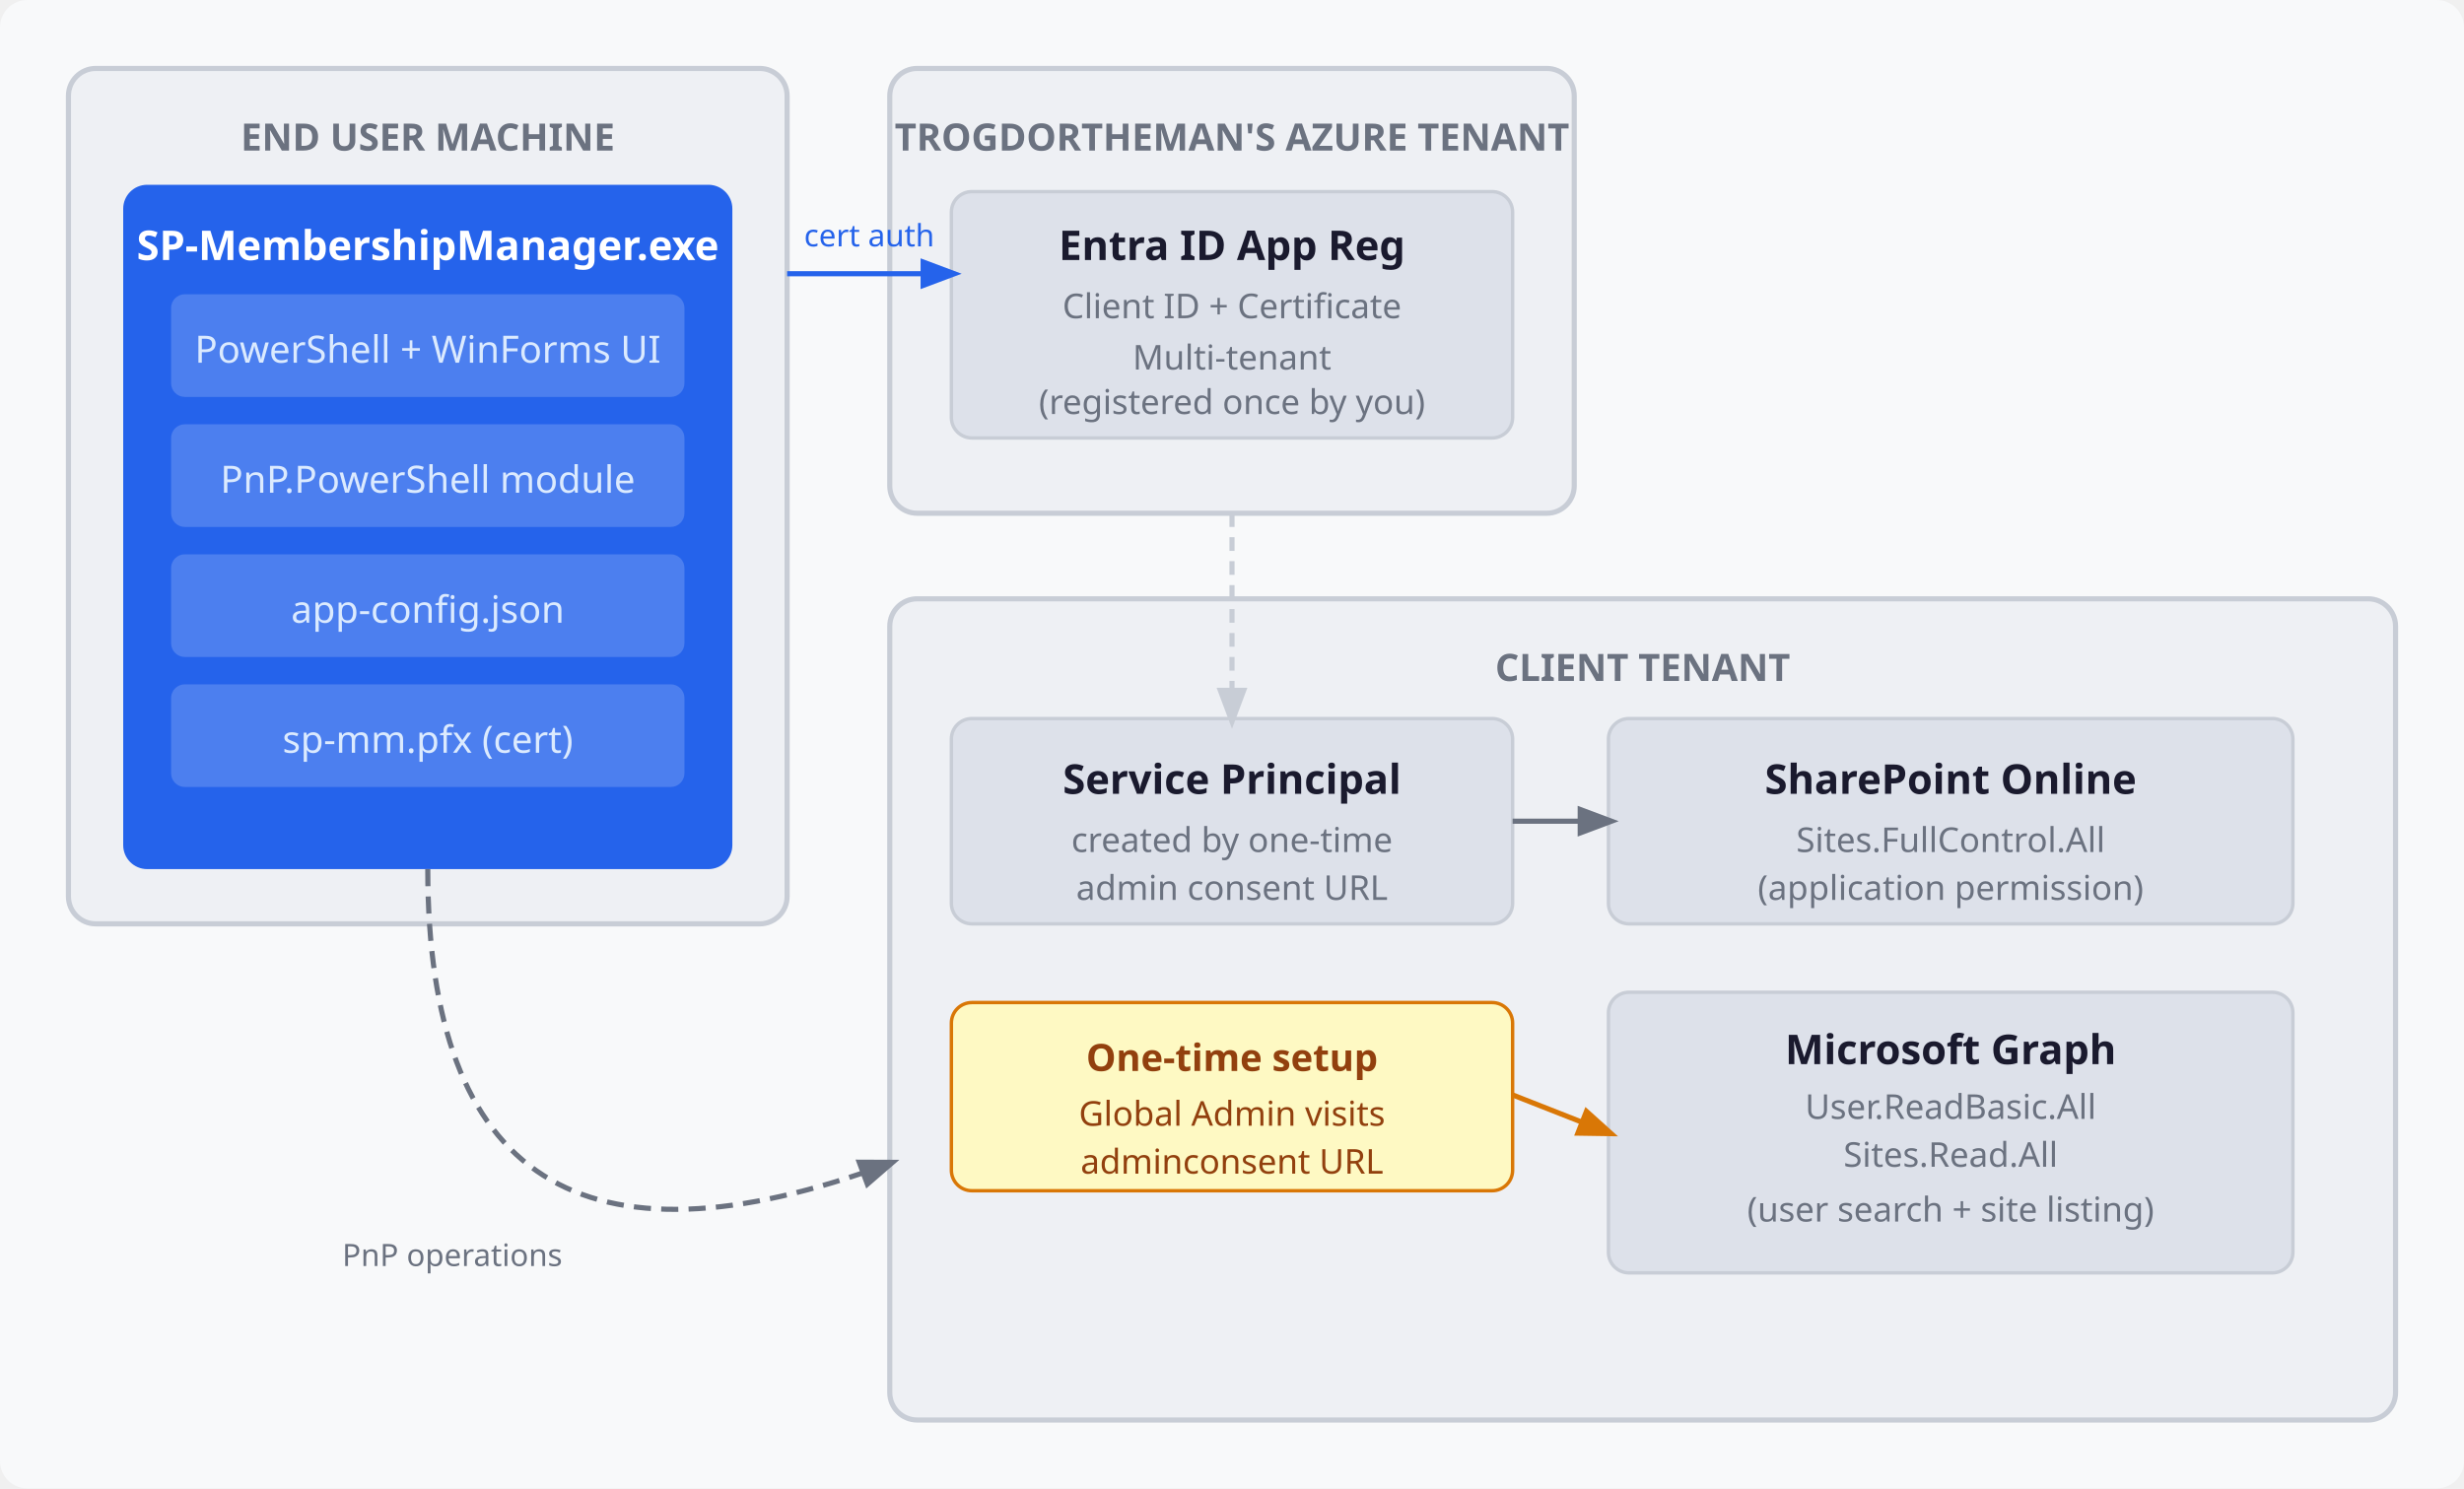
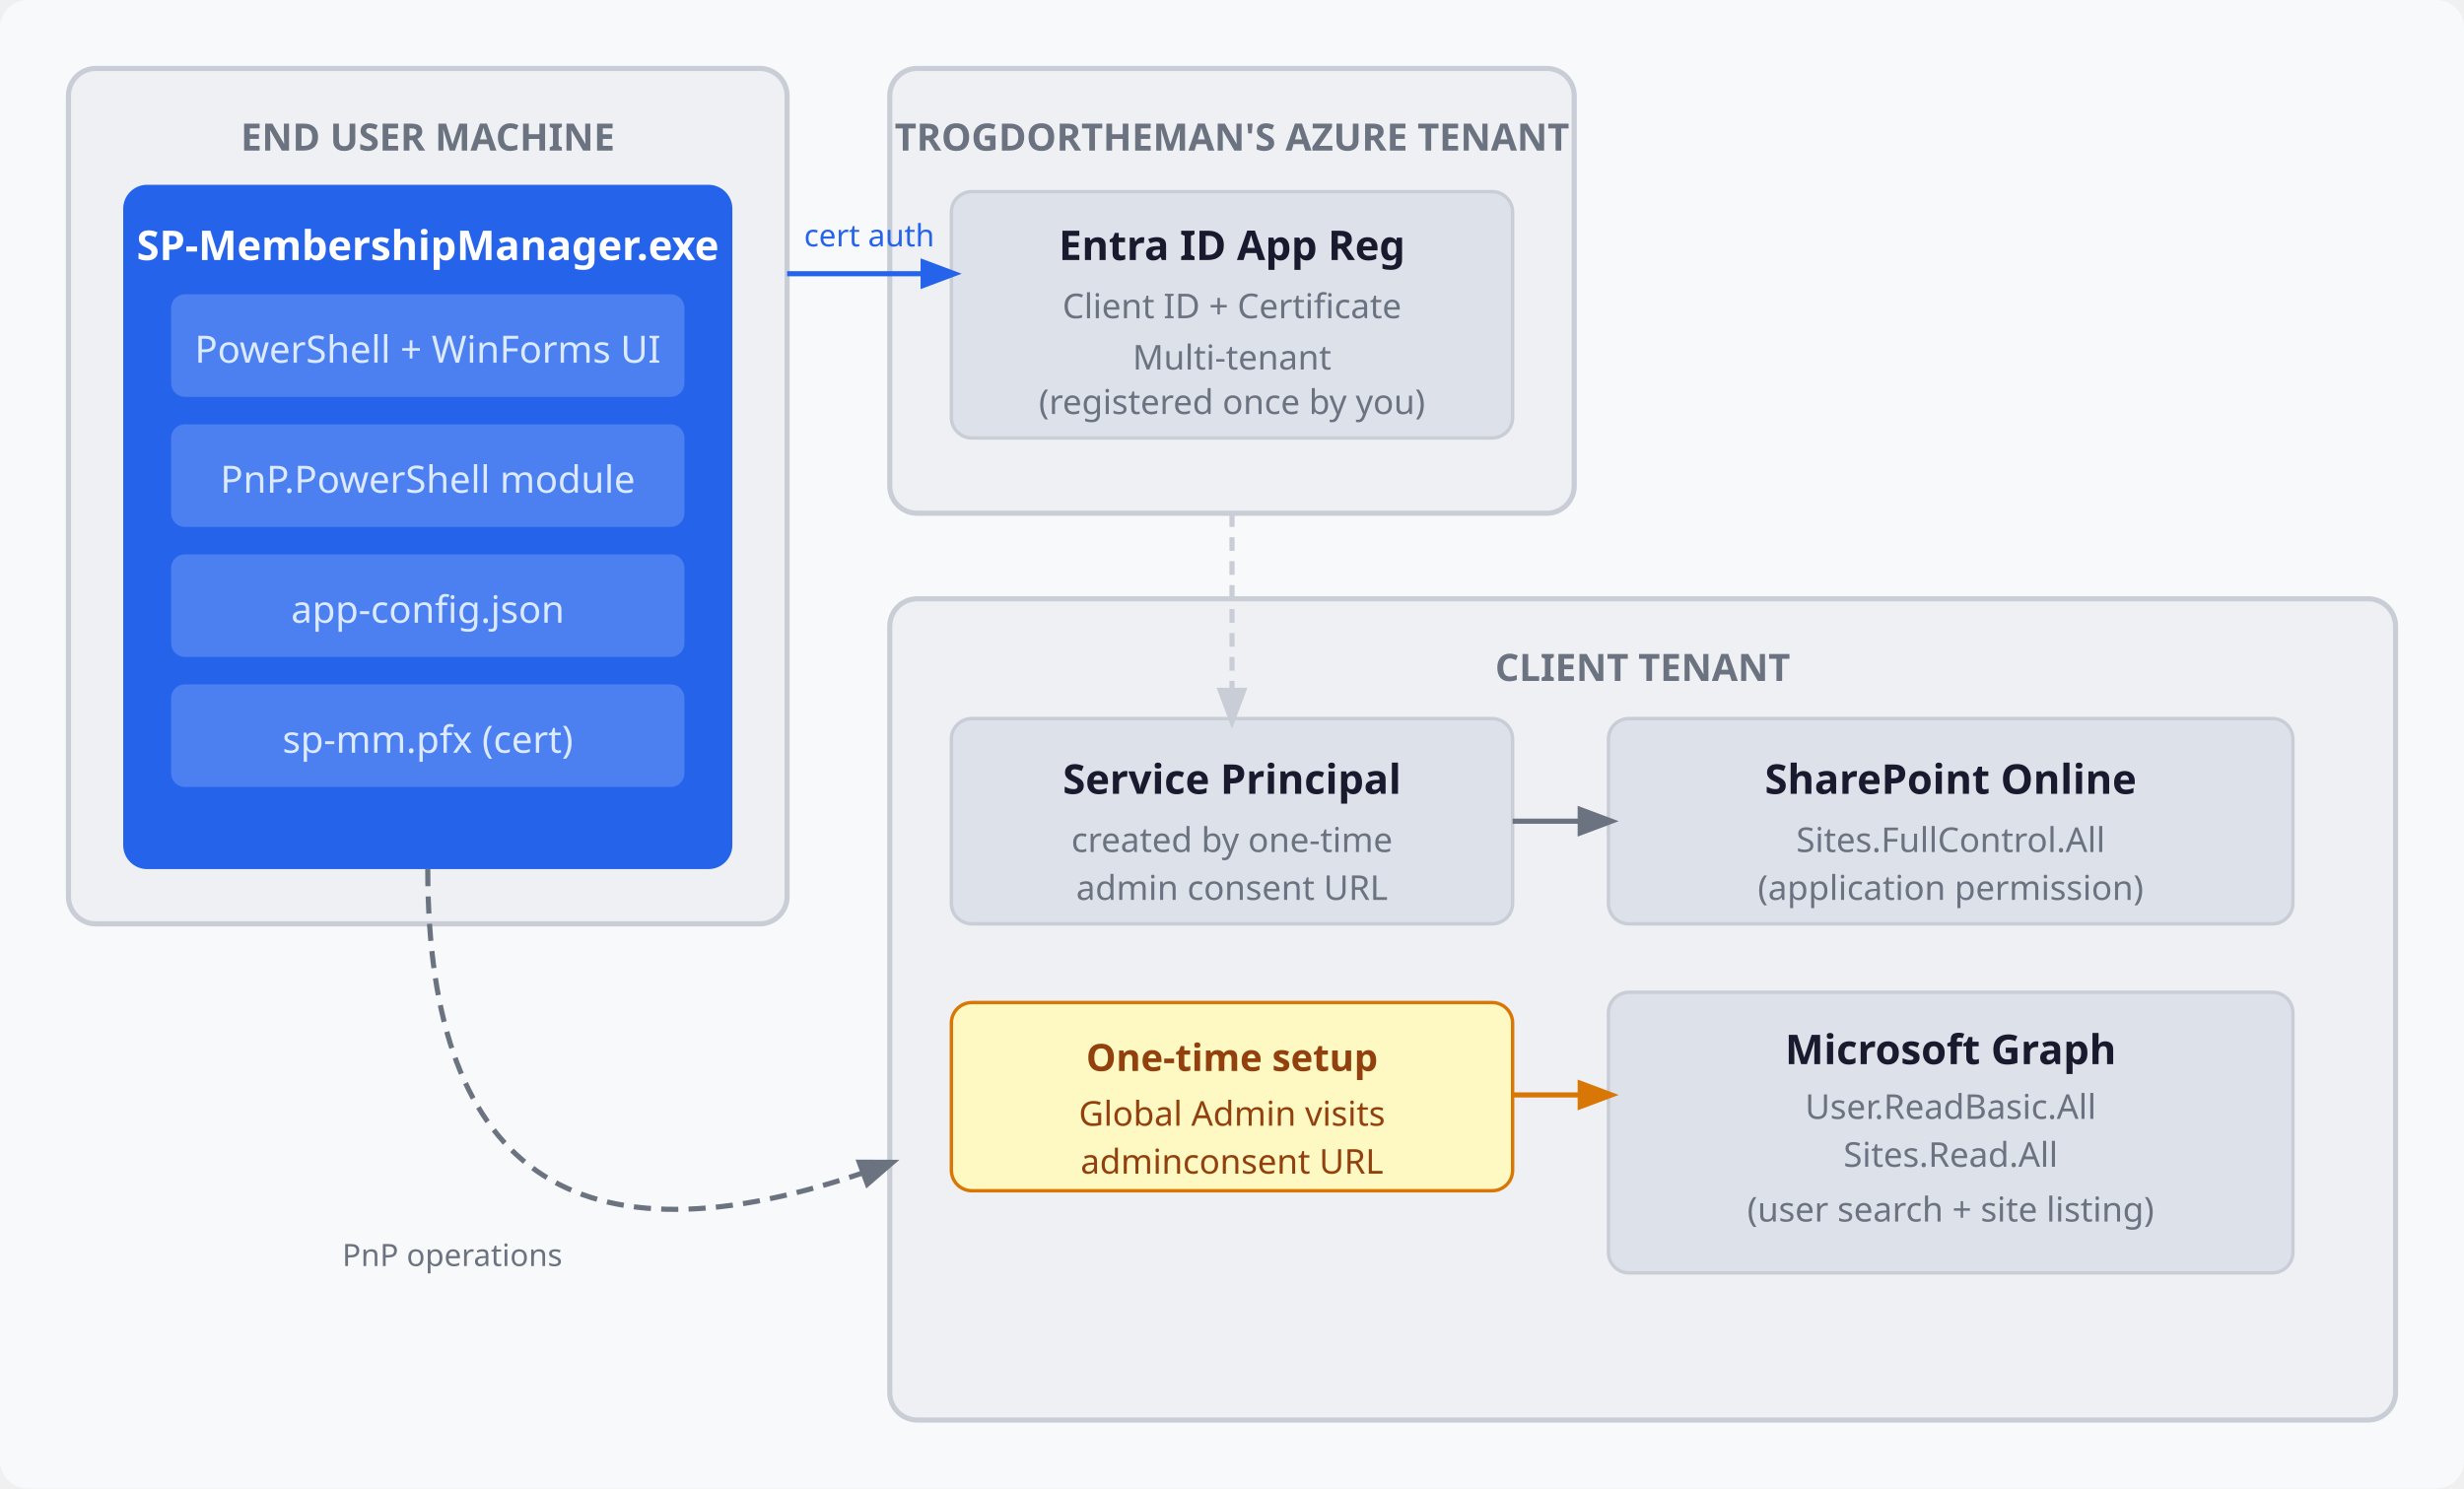
<svg xmlns="http://www.w3.org/2000/svg" viewBox="0 0 720 435" font-family="Segoe UI, sans-serif" font-size="13">
  <rect width="720" height="435" fill="#f8f9fa" rx="8" />
  <rect x="20" y="20" width="210" height="250" rx="8" fill="#eef0f4" stroke="#c8cdd6" stroke-width="1.5" />
  <text x="125" y="44" text-anchor="middle" font-size="11" font-weight="600" fill="#6b7280">END USER MACHINE</text>
  <rect x="36" y="54" width="178" height="200" rx="7" fill="#2563eb" />
  <text x="125" y="76" text-anchor="middle" font-size="12" font-weight="700" fill="#ffffff">SP-MembershipManager.exe</text>
  <rect x="50" y="86" width="150" height="30" rx="4" fill="rgba(255,255,255,0.18)" />
  <text x="125" y="106" text-anchor="middle" font-size="11" fill="#dbeafe">PowerShell + WinForms UI</text>
  <rect x="50" y="124" width="150" height="30" rx="4" fill="rgba(255,255,255,0.18)" />
  <text x="125" y="144" text-anchor="middle" font-size="11" fill="#dbeafe">PnP.PowerShell module</text>
  <rect x="50" y="162" width="150" height="30" rx="4" fill="rgba(255,255,255,0.18)" />
  <text x="125" y="182" text-anchor="middle" font-size="11" fill="#dbeafe">app-config.json</text>
  <rect x="50" y="200" width="150" height="30" rx="4" fill="rgba(255,255,255,0.18)" />
  <text x="125" y="220" text-anchor="middle" font-size="11" fill="#dbeafe">sp-mm.pfx (cert)</text>
  <rect x="260" y="20" width="200" height="130" rx="8" fill="#eef0f4" stroke="#c8cdd6" stroke-width="1.5" />
  <text x="360" y="44" text-anchor="middle" font-size="11" font-weight="600" fill="#6b7280">TROGDORTHEMAN'S AZURE TENANT</text>
  <rect x="278" y="56" width="164" height="72" rx="6" fill="#dde1ea" stroke="#c8cdd6" stroke-width="1" />
  <text x="360" y="76" text-anchor="middle" font-size="12" font-weight="600" fill="#1a1a2e">Entra ID App Reg</text>
  <text x="360" y="93" text-anchor="middle" font-size="10" fill="#6b7280">Client ID + Certificate</text>
  <text x="360" y="108" text-anchor="middle" font-size="10" fill="#6b7280">Multi-tenant</text>
  <text x="360" y="121" text-anchor="middle" font-size="10" fill="#6b7280">(registered once by you)</text>
  <rect x="260" y="175" width="440" height="240" rx="8" fill="#eef0f4" stroke="#c8cdd6" stroke-width="1.5" />
  <text x="480" y="199" text-anchor="middle" font-size="11" font-weight="600" fill="#6b7280">CLIENT TENANT</text>
  <rect x="278" y="210" width="164" height="60" rx="6" fill="#dde1ea" stroke="#c8cdd6" stroke-width="1" />
  <text x="360" y="232" text-anchor="middle" font-size="12" font-weight="600" fill="#1a1a2e">Service Principal</text>
  <text x="360" y="249" text-anchor="middle" font-size="10" fill="#6b7280">created by one-time</text>
  <text x="360" y="263" text-anchor="middle" font-size="10" fill="#6b7280">admin consent URL</text>
  <rect x="470" y="210" width="200" height="60" rx="6" fill="#dde1ea" stroke="#c8cdd6" stroke-width="1" />
  <text x="570" y="232" text-anchor="middle" font-size="12" font-weight="600" fill="#1a1a2e">SharePoint Online</text>
  <text x="570" y="249" text-anchor="middle" font-size="10" fill="#6b7280">Sites.FullControl.All</text>
  <text x="570" y="263" text-anchor="middle" font-size="10" fill="#6b7280">(application permission)</text>
  <rect x="278" y="293" width="164" height="55" rx="6" fill="#fef9c3" stroke="#d97706" stroke-width="1" />
  <text x="360" y="313" text-anchor="middle" font-size="11" font-weight="600" fill="#92400e">One-time setup</text>
  <text x="360" y="329" text-anchor="middle" font-size="10" fill="#92400e">Global Admin visits</text>
  <text x="360" y="343" text-anchor="middle" font-size="10" fill="#92400e">adminconsent URL</text>
  <rect x="470" y="290" width="200" height="82" rx="6" fill="#dde1ea" stroke="#c8cdd6" stroke-width="1" />
  <text x="570" y="311" text-anchor="middle" font-size="12" font-weight="600" fill="#1a1a2e">Microsoft Graph</text>
  <text x="570" y="327" text-anchor="middle" font-size="10" fill="#6b7280">User.ReadBasic.All</text>
  <text x="570" y="341" text-anchor="middle" font-size="10" fill="#6b7280">Sites.Read.All</text>
  <text x="570" y="357" text-anchor="middle" font-size="10" fill="#6b7280">(user search + site listing)</text>
  <line x1="230" y1="80" x2="278" y2="80" stroke="#2563eb" stroke-width="1.5" marker-end="url(#ab)" />
  <text x="254" y="72" text-anchor="middle" font-size="9" fill="#2563eb">cert auth</text>
  <line x1="360" y1="150" x2="360" y2="210" stroke="#c8cdd6" stroke-width="1.5" stroke-dasharray="4,3" marker-end="url(#ag)" />
  <line x1="442" y1="240" x2="470" y2="240" stroke="#6b7280" stroke-width="1.5" marker-end="url(#ad)" />
-   <line x1="442" y1="320" x2="470" y2="331" stroke="#d97706" stroke-width="1.5" marker-end="url(#ao)" />
+   <line x1="442" y1="320" x2="470" y2="320" stroke="#d97706" stroke-width="1.5" marker-end="url(#ao)" />
  <path d="M 125 254 Q 125 390 260 340" fill="none" stroke="#6b7280" stroke-width="1.5" stroke-dasharray="5,3" marker-end="url(#ad)" />
  <text x="100" y="370" font-size="9" fill="#6b7280">PnP operations</text>
  <defs>
    <marker id="ab" markerWidth="8" markerHeight="8" refX="6" refY="3" orient="auto">
      <path d="M0,0 L0,6 L8,3 z" fill="#2563eb" />
    </marker>
    <marker id="ag" markerWidth="8" markerHeight="8" refX="6" refY="3" orient="auto">
      <path d="M0,0 L0,6 L8,3 z" fill="#c8cdd6" />
    </marker>
    <marker id="ad" markerWidth="8" markerHeight="8" refX="6" refY="3" orient="auto">
      <path d="M0,0 L0,6 L8,3 z" fill="#6b7280" />
    </marker>
    <marker id="ao" markerWidth="8" markerHeight="8" refX="6" refY="3" orient="auto">
      <path d="M0,0 L0,6 L8,3 z" fill="#d97706" />
    </marker>
  </defs>
</svg>
